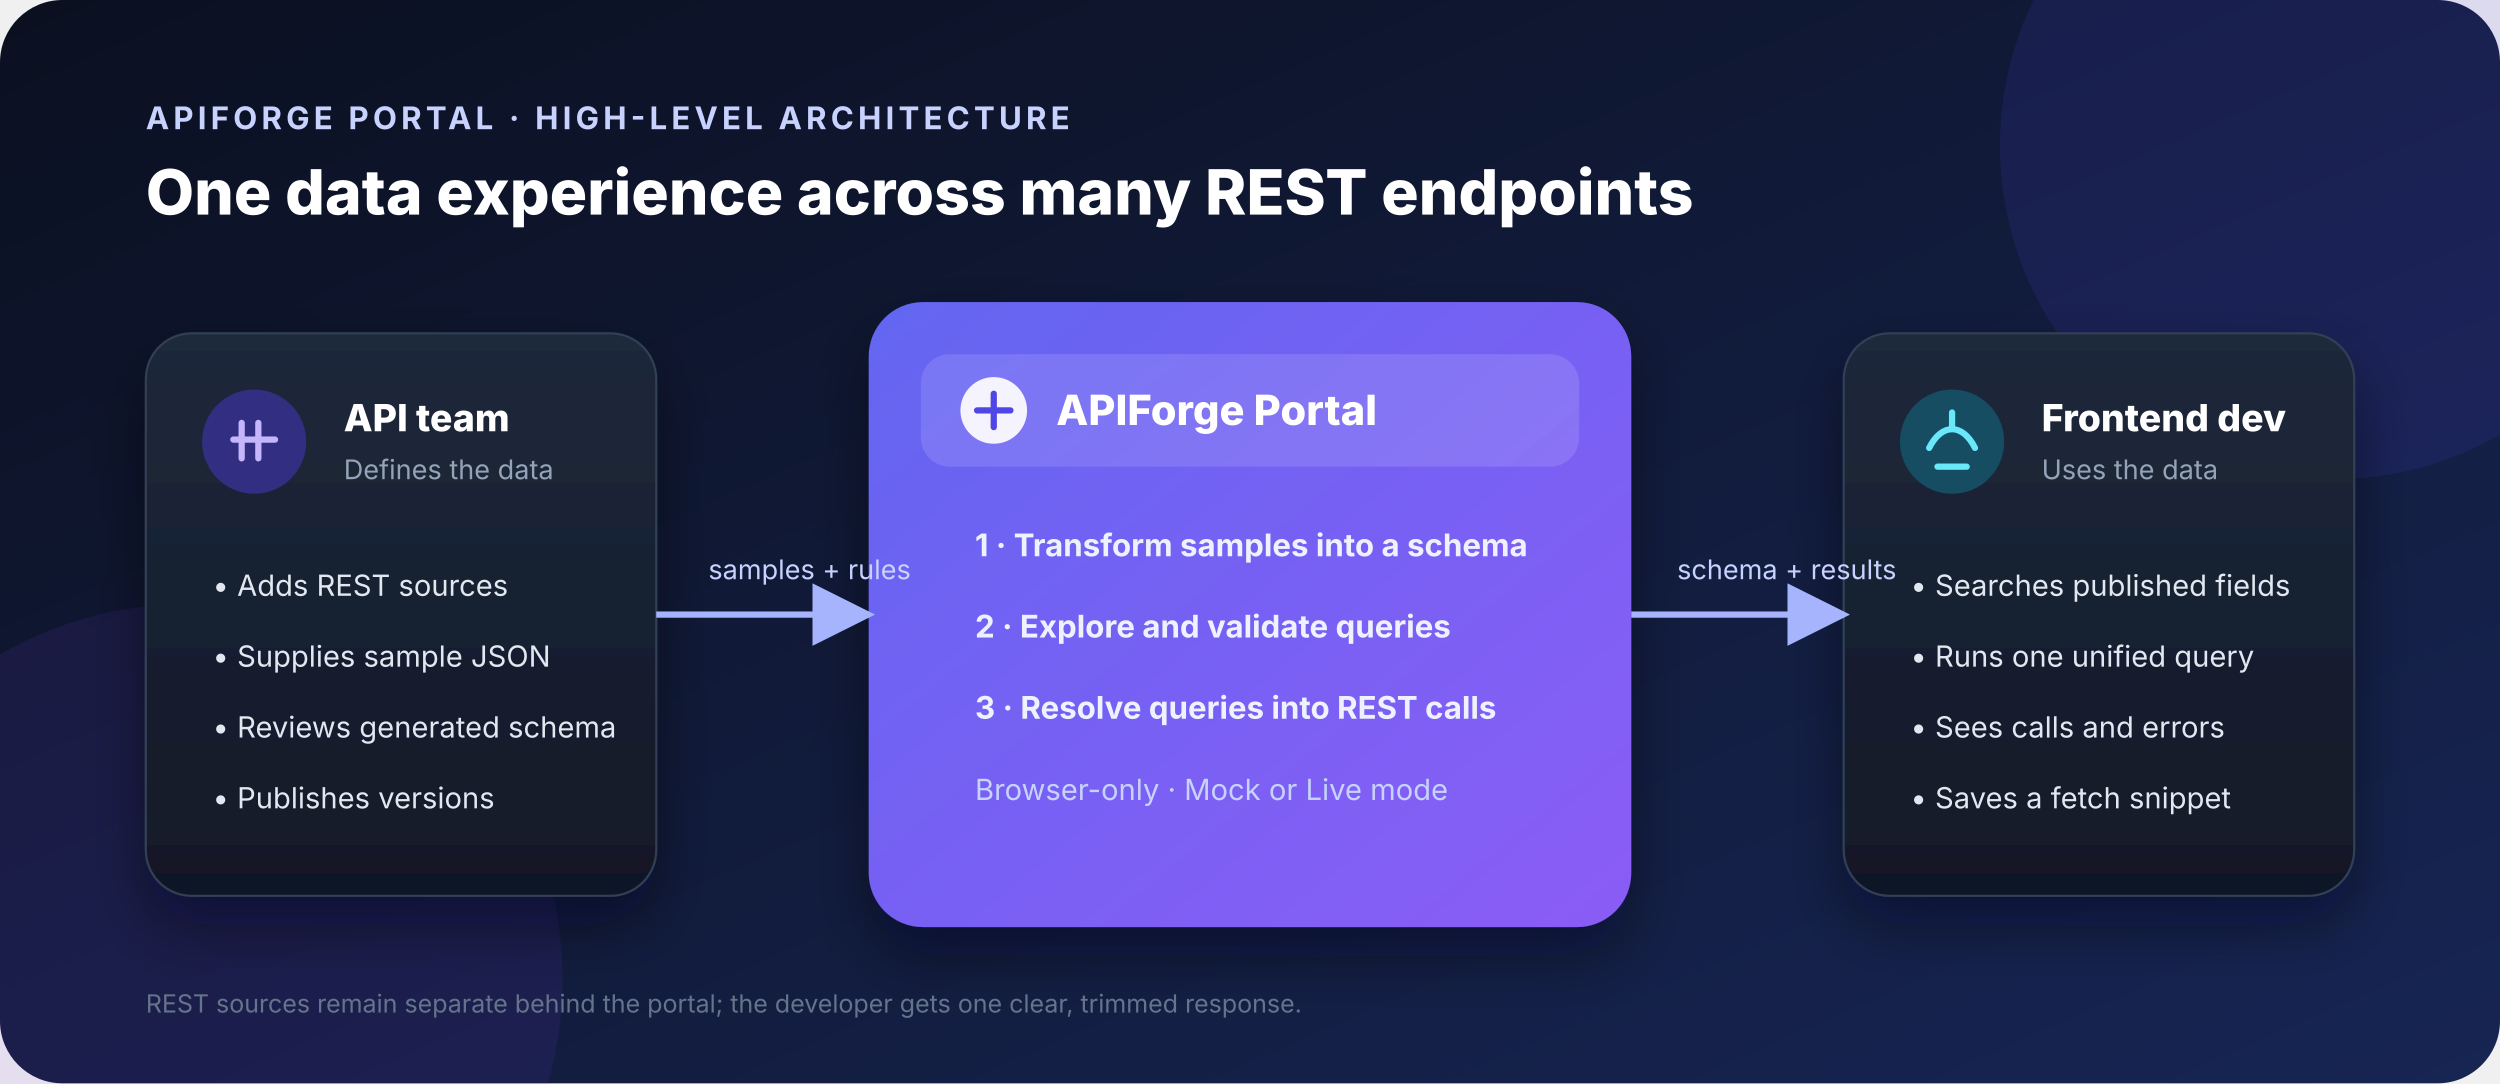
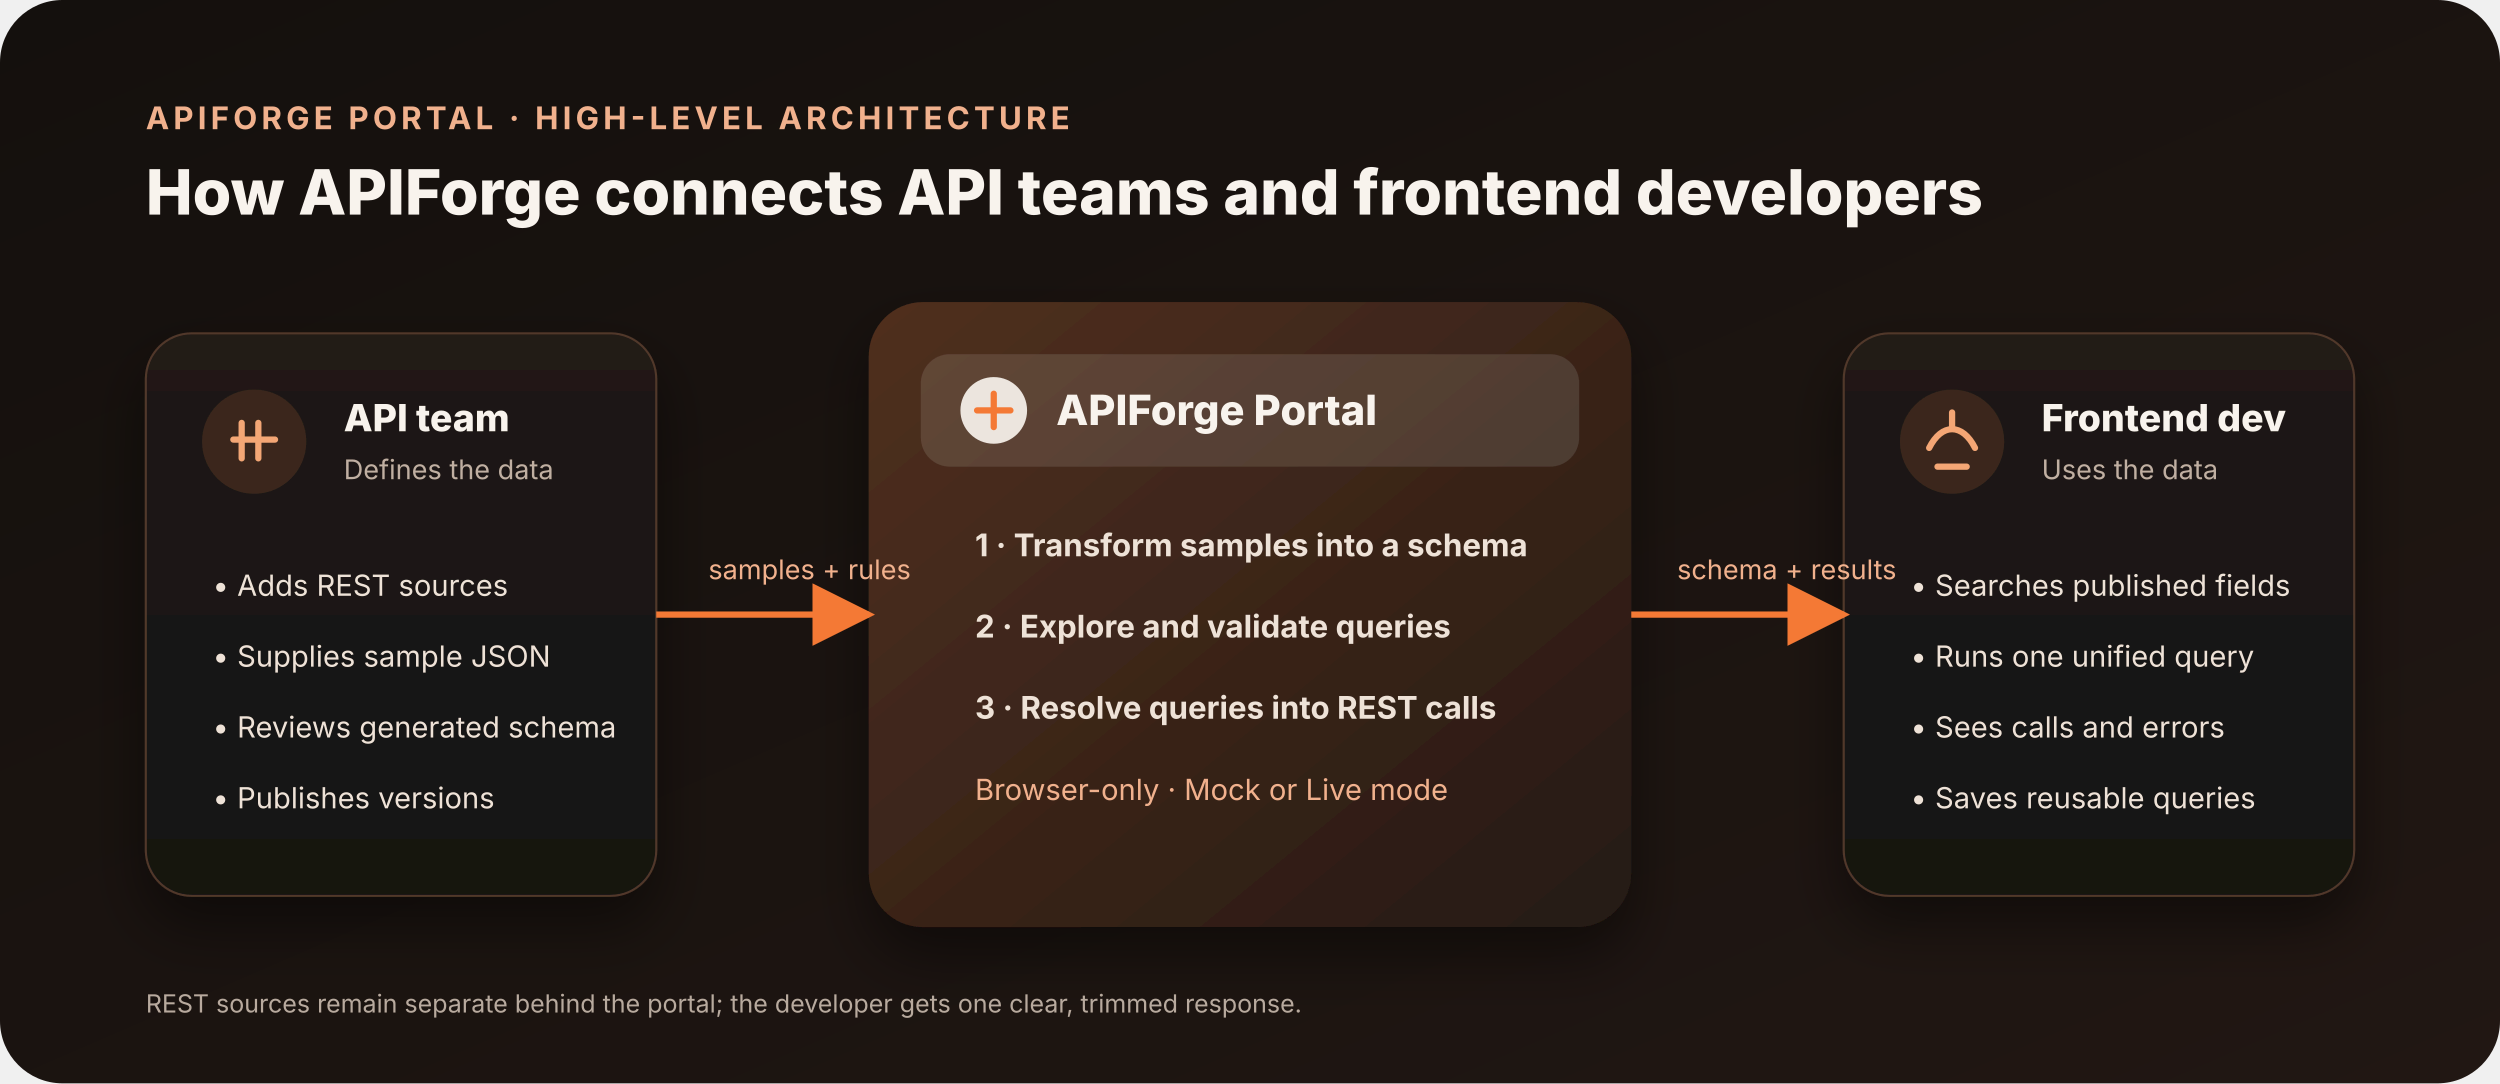
<svg xmlns="http://www.w3.org/2000/svg" viewBox="0 0 1200 520" role="img" aria-labelledby="title desc">
  <defs>
    <linearGradient id="bg" x1="0" x2="1" y1="0" y2="1">
-       <stop offset="0" stop-color="#0b1020" />
-       <stop offset="1" stop-color="#172554" />
+       <stop offset="0" stop-color="#14100d" />
+       <stop offset="1" stop-color="#211713" />
    </linearGradient>
    <linearGradient id="portal" x1="0" x2="1" y1="0" y2="1">
-       <stop offset="0" stop-color="#6366f1" />
-       <stop offset="1" stop-color="#8b5cf6" />
+       <stop offset="0" stop-color="#50301f" />
+       <stop offset="1" stop-color="#251913" />
    </linearGradient>
    <linearGradient id="card" x1="0" x2="0" y1="0" y2="1">
-       <stop offset="0" stop-color="#1e293b" />
-       <stop offset="1" stop-color="#111827" />
+       <stop offset="0" stop-color="#211a16" />
+       <stop offset="1" stop-color="#121211" />
    </linearGradient>
    <filter id="shadow" x="-20%" y="-20%" width="140%" height="140%">
-       <feDropShadow dx="0" dy="14" stdDeviation="14" flood-color="#020617" flood-opacity=".45" />
+       <feDropShadow dx="0" dy="14" stdDeviation="14" flood-color="#080808" flood-opacity=".45" />
    </filter>
    <marker id="arrow" markerWidth="10" markerHeight="10" refX="9" refY="5" orient="auto">
-       <path d="M0,0 L10,5 L0,10 Z" fill="#a5b4fc" />
+       <path d="M0,0 L10,5 L0,10 Z" fill="#f47935" />
    </marker>
  </defs>
  <rect width="1200" height="520" rx="30" fill="url(#bg)" />
-   <circle cx="1120" cy="70" r="160" fill="#4f46e5" opacity=".13" />
-   <circle cx="90" cy="470" r="180" fill="#7c3aed" opacity=".10" />
-   <text x="70" y="62" fill="#c7d2fe" font-family="Inter,Arial,sans-serif" font-size="15" font-weight="700" letter-spacing="2">APIFORGE PORTAL · HIGH-LEVEL ARCHITECTURE</text>
-   <text x="70" y="103" fill="#ffffff" font-family="Inter,Arial,sans-serif" font-size="30" font-weight="800">One data experience across many REST endpoints</text>
+   <text x="70" y="62" fill="#f1b18d" font-family="Inter,Arial,sans-serif" font-size="15" font-weight="700" letter-spacing="2">APIFORGE PORTAL · HIGH-LEVEL ARCHITECTURE</text>
+   <text x="70" y="103" fill="#f8f3ed" font-family="Inter,Arial,sans-serif" font-size="30" font-weight="800">How APIForge connects API teams and frontend developers</text>
  <g filter="url(#shadow)">
-     <rect x="70" y="160" width="245" height="270" rx="22" fill="url(#card)" stroke="#334155" />
-     <circle cx="122" cy="212" r="25" fill="#312e81" />
-     <path d="M112 211h20M116 203v17M124 203v17" stroke="#c4b5fd" stroke-width="3" stroke-linecap="round" />
-     <text x="165" y="207" fill="#ffffff" font-family="Inter,Arial,sans-serif" font-size="18" font-weight="800">API team</text>
-     <text x="165" y="230" fill="#94a3b8" font-family="Inter,Arial,sans-serif" font-size="13">Defines the data</text>
-     <g font-family="Inter,Arial,sans-serif" font-size="14" fill="#e2e8f0">
+     <rect x="70" y="160" width="245" height="270" rx="22" fill="url(#card)" stroke="#51382b" />
+     <circle cx="122" cy="212" r="25" fill="#3b281d" />
+     <path d="M112 211h20M116 203v17M124 203v17" stroke="#f4a675" stroke-width="3" stroke-linecap="round" />
+     <text x="165" y="207" fill="#f8f3ed" font-family="Inter,Arial,sans-serif" font-size="18" font-weight="800">API team</text>
+     <text x="165" y="230" fill="#c0afa2" font-family="Inter,Arial,sans-serif" font-size="13">Defines the data</text>
+     <g font-family="Inter,Arial,sans-serif" font-size="14" fill="#eee2d7">
      <text x="102" y="286">• Adds REST sources</text>
      <text x="102" y="320">• Supplies sample JSON</text>
      <text x="102" y="354">• Reviews generated schema</text>
      <text x="102" y="388">• Publishes versions</text>
    </g>
  </g>
  <g filter="url(#shadow)">
    <rect x="417" y="145" width="366" height="300" rx="26" fill="url(#portal)" />
-     <rect x="442" y="170" width="316" height="54" rx="14" fill="#ffffff" opacity=".12" />
-     <circle cx="477" cy="197" r="16" fill="#ffffff" opacity=".92" />
-     <path d="M469 197h16M477 189v16" stroke="#4f46e5" stroke-width="3" stroke-linecap="round" />
-     <text x="507" y="204" fill="#ffffff" font-family="Inter,Arial,sans-serif" font-size="20" font-weight="800">APIForge Portal</text>
+     <rect x="442" y="170" width="316" height="54" rx="14" fill="#f8f3ed" opacity=".12" />
+     <circle cx="477" cy="197" r="16" fill="#f8f3ed" opacity=".92" />
+     <path d="M469 197h16M477 189v16" stroke="#f47935" stroke-width="3" stroke-linecap="round" />
+     <text x="507" y="204" fill="#f8f3ed" font-family="Inter,Arial,sans-serif" font-size="20" font-weight="800">APIForge Portal</text>
    <g font-family="Inter,Arial,sans-serif">
-       <text x="468" y="267" fill="#eef2ff" font-size="15" font-weight="700">1 · Transform samples into a schema</text>
-       <text x="468" y="306" fill="#eef2ff" font-size="15" font-weight="700">2 · Explore and validate queries</text>
-       <text x="468" y="345" fill="#eef2ff" font-size="15" font-weight="700">3 · Resolve queries into REST calls</text>
-       <text x="468" y="384" fill="#c7d2fe" font-size="14">Browser-only · Mock or Live mode</text>
+       <text x="468" y="267" fill="#eee2d7" font-size="15" font-weight="700">1 · Transform samples into a schema</text>
+       <text x="468" y="306" fill="#eee2d7" font-size="15" font-weight="700">2 · Explore and validate queries</text>
+       <text x="468" y="345" fill="#eee2d7" font-size="15" font-weight="700">3 · Resolve queries into REST calls</text>
+       <text x="468" y="384" fill="#f1b18d" font-size="14">Browser-only · Mock or Live mode</text>
    </g>
  </g>
  <g filter="url(#shadow)">
-     <rect x="885" y="160" width="245" height="270" rx="22" fill="url(#card)" stroke="#334155" />
-     <circle cx="937" cy="212" r="25" fill="#164e63" />
-     <path d="M926 215c6-12 16-12 22 0M930 224h14M937 198v7" fill="none" stroke="#67e8f9" stroke-width="3" stroke-linecap="round" />
-     <text x="980" y="207" fill="#ffffff" font-family="Inter,Arial,sans-serif" font-size="18" font-weight="800">Frontend dev</text>
-     <text x="980" y="230" fill="#94a3b8" font-family="Inter,Arial,sans-serif" font-size="13">Uses the data</text>
-     <g font-family="Inter,Arial,sans-serif" font-size="14" fill="#e2e8f0">
+     <rect x="885" y="160" width="245" height="270" rx="22" fill="url(#card)" stroke="#51382b" />
+     <circle cx="937" cy="212" r="25" fill="#3b281d" />
+     <path d="M926 215c6-12 16-12 22 0M930 224h14M937 198v7" fill="none" stroke="#f4a675" stroke-width="3" stroke-linecap="round" />
+     <text x="980" y="207" fill="#f8f3ed" font-family="Inter,Arial,sans-serif" font-size="18" font-weight="800">Frontend dev</text>
+     <text x="980" y="230" fill="#c0afa2" font-family="Inter,Arial,sans-serif" font-size="13">Uses the data</text>
+     <g font-family="Inter,Arial,sans-serif" font-size="14" fill="#eee2d7">
      <text x="917" y="286">• Searches published fields</text>
      <text x="917" y="320">• Runs one unified query</text>
      <text x="917" y="354">• Sees calls and errors</text>
-       <text x="917" y="388">• Saves a fetch snippet</text>
+       <text x="917" y="388">• Saves reusable queries</text>
    </g>
  </g>
-   <path d="M315 295 C355 295 372 295 417 295" fill="none" stroke="#a5b4fc" stroke-width="3" marker-end="url(#arrow)" />
-   <path d="M783 295 C826 295 845 295 885 295" fill="none" stroke="#a5b4fc" stroke-width="3" marker-end="url(#arrow)" />
-   <text x="340" y="278" fill="#c7d2fe" font-family="Inter,Arial,sans-serif" font-size="13">samples + rules</text>
-   <text x="805" y="278" fill="#c7d2fe" font-family="Inter,Arial,sans-serif" font-size="13">schema + results</text>
-   <text x="70" y="486" fill="#64748b" font-family="Inter,Arial,sans-serif" font-size="12">REST sources remain separate behind the portal; the developer gets one clear, trimmed response.</text>
+   <path d="M315 295 C355 295 372 295 417 295" fill="none" stroke="#f47935" stroke-width="3" marker-end="url(#arrow)" />
+   <path d="M783 295 C826 295 845 295 885 295" fill="none" stroke="#f47935" stroke-width="3" marker-end="url(#arrow)" />
+   <text x="340" y="278" fill="#f1b18d" font-family="Inter,Arial,sans-serif" font-size="13">samples + rules</text>
+   <text x="805" y="278" fill="#f1b18d" font-family="Inter,Arial,sans-serif" font-size="13">schema + results</text>
+   <text x="70" y="486" fill="#b8aa9e" font-family="Inter,Arial,sans-serif" font-size="12">REST sources remain separate behind the portal; the developer gets one clear, trimmed response.</text>
</svg>
